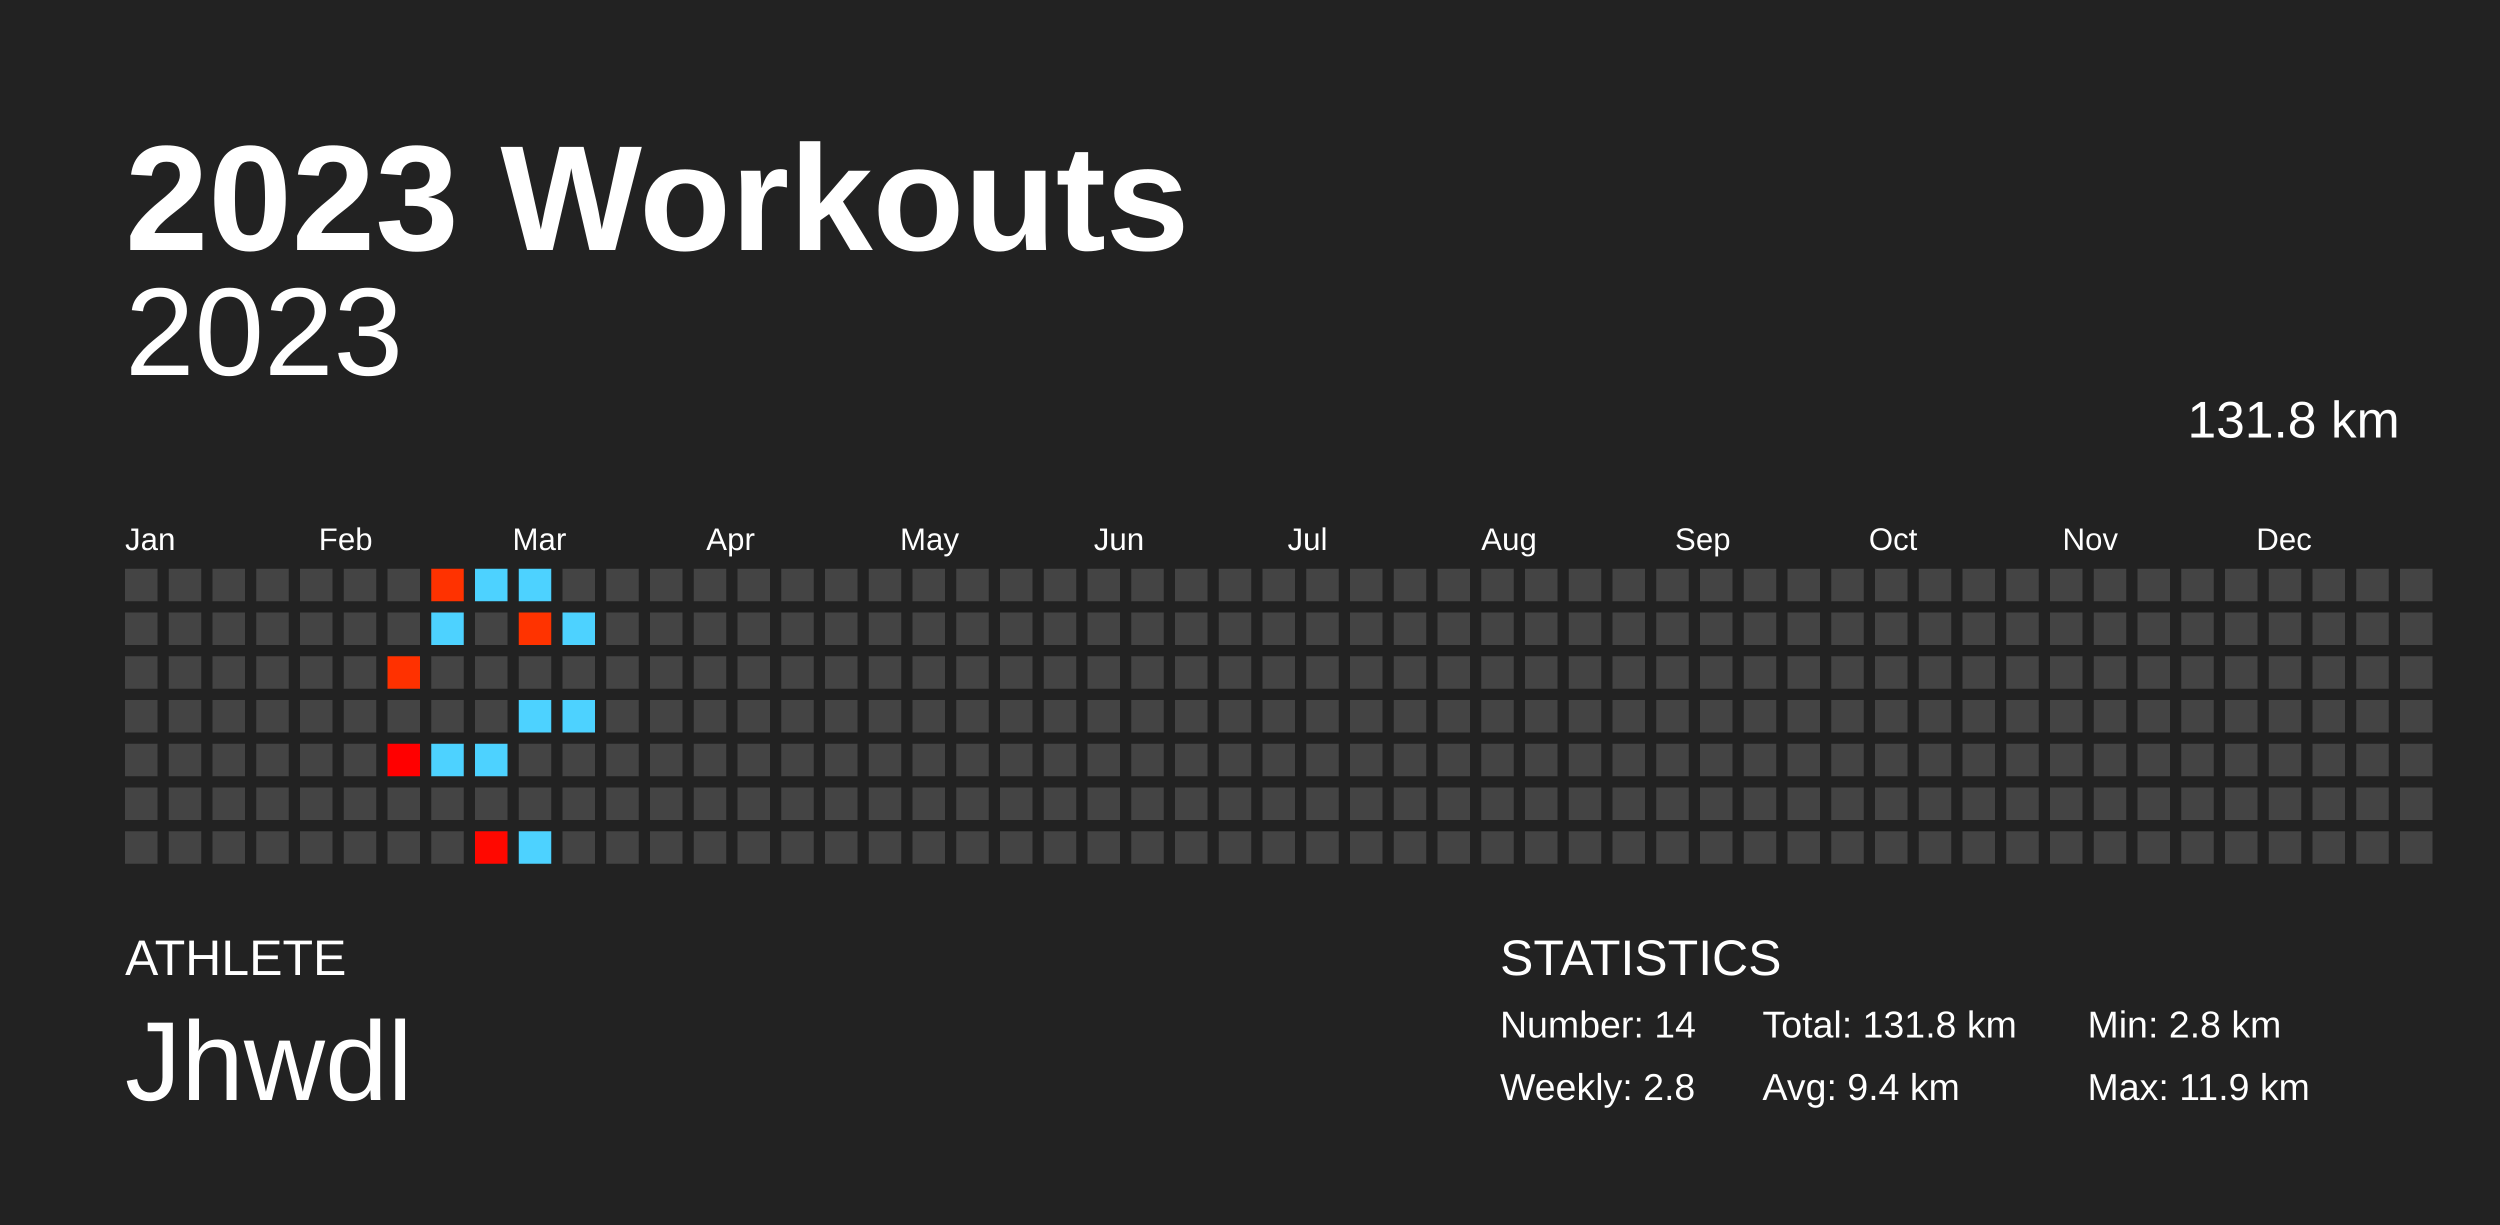
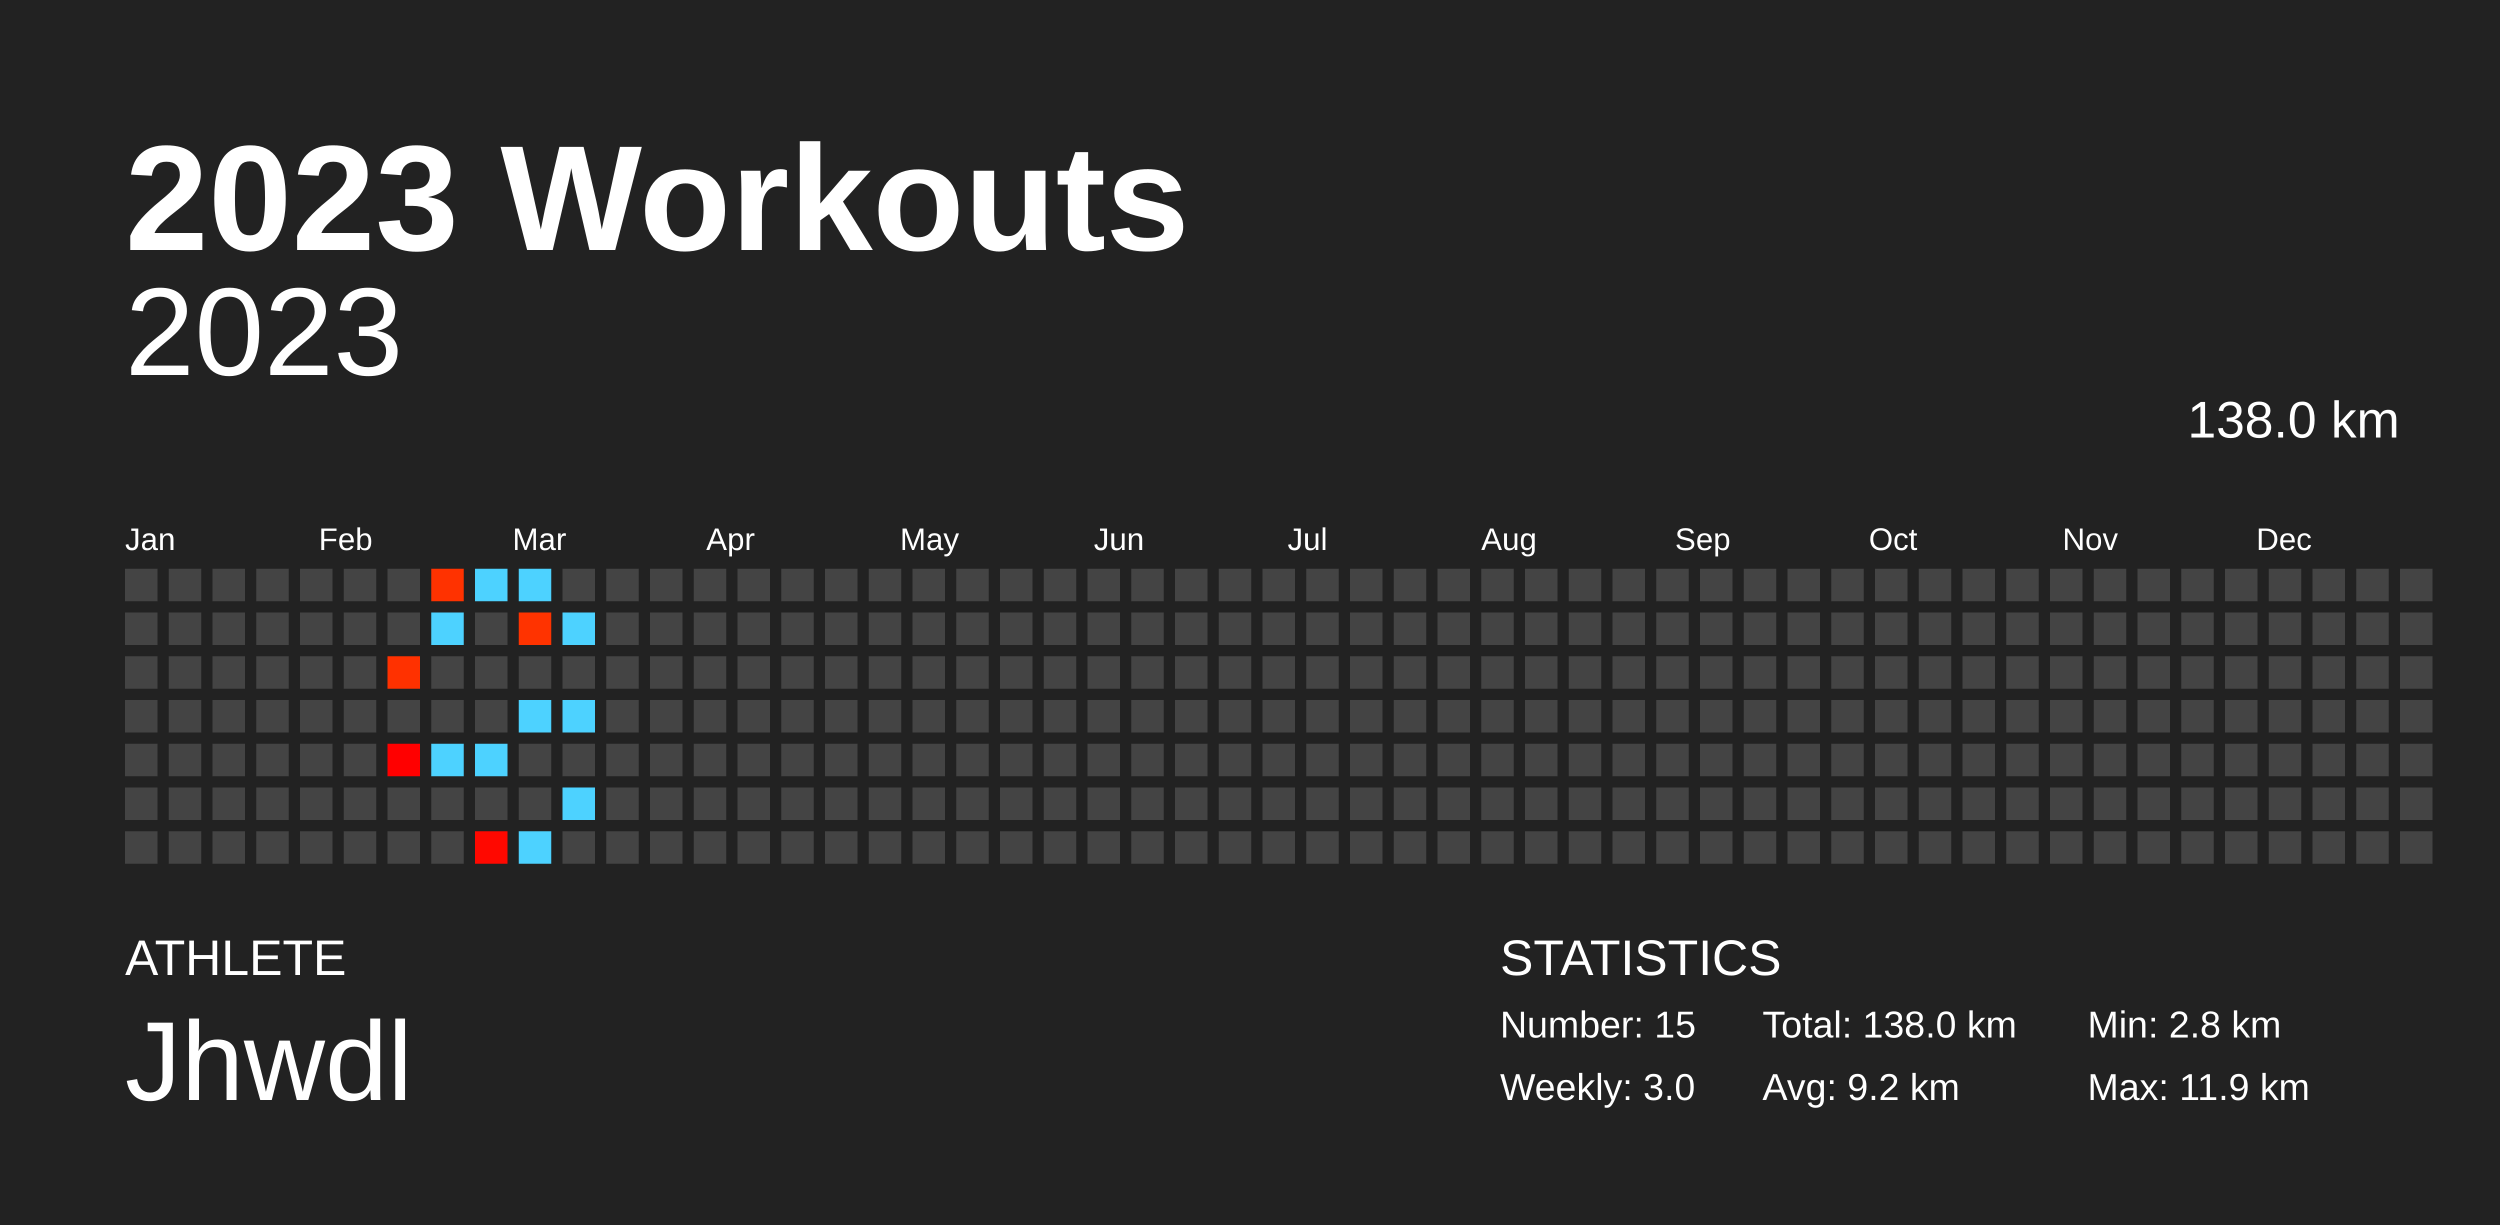
<svg xmlns="http://www.w3.org/2000/svg" baseProfile="full" height="98mm" version="1.1" viewBox="0,0,200,98" width="200mm">
  <defs />
  <rect fill="#222222" height="98" width="200" x="0" y="0" />
  <text fill="#FFFFFF" style="font-size:12px; font-family:Arial; font-weight:bold;" x="10" y="20">2023 Workouts</text>
  <text fill="#FFFFFF" style="font-size:4px; font-family:Arial" x="10" y="78">ATHLETE</text>
  <text fill="#FFFFFF" style="font-size:9px; font-family:Arial" x="10" y="88">Jhwdl</text>
  <text fill="#FFFFFF" style="font-size:4px; font-family:Arial" x="120" y="78">STATISTICS</text>
-   <text fill="#FFFFFF" style="font-size:3px; font-family:Arial" x="120" y="83">Number: 14</text>
-   <text fill="#FFFFFF" style="font-size:3px; font-family:Arial" x="120" y="88">Weekly: 2.8</text>
-   <text fill="#FFFFFF" style="font-size:3px; font-family:Arial" x="141" y="83">Total: 131.8 km</text>
-   <text fill="#FFFFFF" style="font-size:3px; font-family:Arial" x="141" y="88">Avg: 9.4 km</text>
+   <text fill="#FFFFFF" style="font-size:3px; font-family:Arial" x="120" y="83">Number: 15</text>
+   <text fill="#FFFFFF" style="font-size:3px; font-family:Arial" x="120" y="88">Weekly: 3.0</text>
+   <text fill="#FFFFFF" style="font-size:3px; font-family:Arial" x="141" y="83">Total: 138.0 km</text>
+   <text fill="#FFFFFF" style="font-size:3px; font-family:Arial" x="141" y="88">Avg: 9.2 km</text>
  <text fill="#FFFFFF" style="font-size:3px; font-family:Arial" x="167" y="83">Min: 2.8 km</text>
  <text fill="#FFFFFF" style="font-size:3px; font-family:Arial" x="167" y="88">Max: 11.9 km</text>
  <text alignment-baseline="hanging" fill="#FFFFFF" style="font-size:10.0px; font-family:Arial;" x="10" y="30">2023</text>
-   <text alignment-baseline="hanging" fill="#FFFFFF" style="font-size:4.125px; font-family:Arial;" x="175" y="35">131.8 km</text>
+   <text alignment-baseline="hanging" fill="#FFFFFF" style="font-size:4.125px; font-family:Arial;" x="175" y="35">138.0 km</text>
  <text fill="#FFFFFF" style="font-size:2.5px; font-family:Arial" x="10.0" y="44">Jan</text>
  <text fill="#FFFFFF" style="font-size:2.5px; font-family:Arial" x="25.5" y="44">Feb</text>
  <text fill="#FFFFFF" style="font-size:2.5px; font-family:Arial" x="41.0" y="44">Mar</text>
  <text fill="#FFFFFF" style="font-size:2.5px; font-family:Arial" x="56.5" y="44">Apr</text>
  <text fill="#FFFFFF" style="font-size:2.5px; font-family:Arial" x="72.0" y="44">May</text>
  <text fill="#FFFFFF" style="font-size:2.5px; font-family:Arial" x="87.5" y="44">Jun</text>
  <text fill="#FFFFFF" style="font-size:2.5px; font-family:Arial" x="103.0" y="44">Jul</text>
  <text fill="#FFFFFF" style="font-size:2.5px; font-family:Arial" x="118.5" y="44">Aug</text>
  <text fill="#FFFFFF" style="font-size:2.5px; font-family:Arial" x="134.0" y="44">Sep</text>
  <text fill="#FFFFFF" style="font-size:2.5px; font-family:Arial" x="149.5" y="44">Oct</text>
  <text fill="#FFFFFF" style="font-size:2.5px; font-family:Arial" x="165.0" y="44">Nov</text>
  <text fill="#FFFFFF" style="font-size:2.5px; font-family:Arial" x="180.5" y="44">Dec</text>
  <rect fill="#444444" height="2.6" width="2.6" x="10.0" y="45.5" />
  <rect fill="#444444" height="2.6" width="2.6" x="10.0" y="49.0" />
  <rect fill="#444444" height="2.6" width="2.6" x="10.0" y="52.5" />
  <rect fill="#444444" height="2.6" width="2.6" x="10.0" y="56.0" />
  <rect fill="#444444" height="2.6" width="2.6" x="10.0" y="59.5" />
  <rect fill="#444444" height="2.6" width="2.6" x="10.0" y="63.0" />
  <rect fill="#444444" height="2.6" width="2.6" x="10.0" y="66.5" />
  <rect fill="#444444" height="2.6" width="2.6" x="13.5" y="45.5" />
  <rect fill="#444444" height="2.6" width="2.6" x="13.5" y="49.0" />
  <rect fill="#444444" height="2.6" width="2.6" x="13.5" y="52.5" />
  <rect fill="#444444" height="2.6" width="2.6" x="13.5" y="56.0" />
  <rect fill="#444444" height="2.6" width="2.6" x="13.5" y="59.5" />
  <rect fill="#444444" height="2.6" width="2.6" x="13.5" y="63.0" />
  <rect fill="#444444" height="2.6" width="2.6" x="13.5" y="66.5" />
  <rect fill="#444444" height="2.6" width="2.6" x="17.0" y="45.5" />
  <rect fill="#444444" height="2.6" width="2.6" x="17.0" y="49.0" />
  <rect fill="#444444" height="2.6" width="2.6" x="17.0" y="52.5" />
  <rect fill="#444444" height="2.6" width="2.6" x="17.0" y="56.0" />
  <rect fill="#444444" height="2.6" width="2.6" x="17.0" y="59.5" />
  <rect fill="#444444" height="2.6" width="2.6" x="17.0" y="63.0" />
  <rect fill="#444444" height="2.6" width="2.6" x="17.0" y="66.5" />
  <rect fill="#444444" height="2.6" width="2.6" x="20.5" y="45.5" />
  <rect fill="#444444" height="2.6" width="2.6" x="20.5" y="49.0" />
  <rect fill="#444444" height="2.6" width="2.6" x="20.5" y="52.5" />
  <rect fill="#444444" height="2.6" width="2.6" x="20.5" y="56.0" />
  <rect fill="#444444" height="2.6" width="2.6" x="20.5" y="59.5" />
  <rect fill="#444444" height="2.6" width="2.6" x="20.5" y="63.0" />
  <rect fill="#444444" height="2.6" width="2.6" x="20.5" y="66.5" />
  <rect fill="#444444" height="2.6" width="2.6" x="24.0" y="45.5" />
  <rect fill="#444444" height="2.6" width="2.6" x="24.0" y="49.0" />
  <rect fill="#444444" height="2.6" width="2.6" x="24.0" y="52.5" />
  <rect fill="#444444" height="2.6" width="2.6" x="24.0" y="56.0" />
  <rect fill="#444444" height="2.6" width="2.6" x="24.0" y="59.5" />
  <rect fill="#444444" height="2.6" width="2.6" x="24.0" y="63.0" />
  <rect fill="#444444" height="2.6" width="2.6" x="24.0" y="66.5" />
  <rect fill="#444444" height="2.6" width="2.6" x="27.5" y="45.5" />
  <rect fill="#444444" height="2.6" width="2.6" x="27.5" y="49.0" />
  <rect fill="#444444" height="2.6" width="2.6" x="27.5" y="52.5" />
  <rect fill="#444444" height="2.6" width="2.6" x="27.5" y="56.0" />
  <rect fill="#444444" height="2.6" width="2.6" x="27.5" y="59.5" />
  <rect fill="#444444" height="2.6" width="2.6" x="27.5" y="63.0" />
  <rect fill="#444444" height="2.6" width="2.6" x="27.5" y="66.5" />
  <rect fill="#444444" height="2.6" width="2.6" x="31.0" y="45.5" />
  <rect fill="#444444" height="2.6" width="2.6" x="31.0" y="49.0" />
  <rect fill="#ff3100" height="2.6" width="2.6" x="31.0" y="52.5" />
  <rect fill="#444444" height="2.6" width="2.6" x="31.0" y="56.0" />
  <rect fill="#ff0000" height="2.6" width="2.6" x="31.0" y="59.5" />
  <rect fill="#444444" height="2.6" width="2.6" x="31.0" y="63.0" />
  <rect fill="#444444" height="2.6" width="2.6" x="31.0" y="66.5" />
  <rect fill="#ff3200" height="2.6" width="2.6" x="34.5" y="45.5" />
  <rect fill="#4dd2ff" height="2.6" width="2.6" x="34.5" y="49.0" />
  <rect fill="#444444" height="2.6" width="2.6" x="34.5" y="52.5" />
  <rect fill="#444444" height="2.6" width="2.6" x="34.5" y="56.0" />
  <rect fill="#4dd2ff" height="2.6" width="2.6" x="34.5" y="59.5" />
  <rect fill="#444444" height="2.6" width="2.6" x="34.5" y="63.0" />
  <rect fill="#444444" height="2.6" width="2.6" x="34.5" y="66.5" />
  <rect fill="#4dd2ff" height="2.6" width="2.6" x="38.0" y="45.5" />
  <rect fill="#444444" height="2.6" width="2.6" x="38.0" y="49.0" />
  <rect fill="#444444" height="2.6" width="2.6" x="38.0" y="52.5" />
  <rect fill="#444444" height="2.6" width="2.6" x="38.0" y="56.0" />
  <rect fill="#4dd2ff" height="2.6" width="2.6" x="38.0" y="59.5" />
  <rect fill="#444444" height="2.6" width="2.6" x="38.0" y="63.0" />
  <rect fill="#ff0800" height="2.6" width="2.6" x="38.0" y="66.5" />
  <rect fill="#4dd2ff" height="2.6" width="2.6" x="41.5" y="45.5" />
  <rect fill="#ff3300" height="2.6" width="2.6" x="41.5" y="49.0" />
  <rect fill="#444444" height="2.6" width="2.6" x="41.5" y="52.5" />
  <rect fill="#4dd2ff" height="2.6" width="2.6" x="41.5" y="56.0" />
  <rect fill="#444444" height="2.6" width="2.6" x="41.5" y="59.5" />
  <rect fill="#444444" height="2.6" width="2.6" x="41.5" y="63.0" />
  <rect fill="#4dd2ff" height="2.6" width="2.6" x="41.5" y="66.5" />
  <rect fill="#444444" height="2.6" width="2.6" x="45.0" y="45.5" />
  <rect fill="#4dd2ff" height="2.6" width="2.6" x="45.0" y="49.0" />
  <rect fill="#444444" height="2.6" width="2.6" x="45.0" y="52.5" />
  <rect fill="#4dd2ff" height="2.6" width="2.6" x="45.0" y="56.0" />
  <rect fill="#444444" height="2.6" width="2.6" x="45.0" y="59.5" />
-   <rect fill="#444444" height="2.6" width="2.6" x="45.0" y="63.0" />
+   <rect fill="#4dd2ff" height="2.6" width="2.6" x="45.0" y="63.0" />
  <rect fill="#444444" height="2.6" width="2.6" x="45.0" y="66.5" />
  <rect fill="#444444" height="2.6" width="2.6" x="48.5" y="45.5" />
  <rect fill="#444444" height="2.6" width="2.6" x="48.5" y="49.0" />
  <rect fill="#444444" height="2.6" width="2.6" x="48.5" y="52.5" />
  <rect fill="#444444" height="2.6" width="2.6" x="48.5" y="56.0" />
  <rect fill="#444444" height="2.6" width="2.6" x="48.5" y="59.5" />
  <rect fill="#444444" height="2.6" width="2.6" x="48.5" y="63.0" />
  <rect fill="#444444" height="2.6" width="2.6" x="48.5" y="66.5" />
  <rect fill="#444444" height="2.6" width="2.6" x="52.0" y="45.5" />
  <rect fill="#444444" height="2.6" width="2.6" x="52.0" y="49.0" />
  <rect fill="#444444" height="2.6" width="2.6" x="52.0" y="52.5" />
  <rect fill="#444444" height="2.6" width="2.6" x="52.0" y="56.0" />
  <rect fill="#444444" height="2.6" width="2.6" x="52.0" y="59.5" />
  <rect fill="#444444" height="2.6" width="2.6" x="52.0" y="63.0" />
  <rect fill="#444444" height="2.6" width="2.6" x="52.0" y="66.5" />
  <rect fill="#444444" height="2.6" width="2.6" x="55.5" y="45.5" />
  <rect fill="#444444" height="2.6" width="2.6" x="55.5" y="49.0" />
  <rect fill="#444444" height="2.6" width="2.6" x="55.5" y="52.5" />
  <rect fill="#444444" height="2.6" width="2.6" x="55.5" y="56.0" />
  <rect fill="#444444" height="2.6" width="2.6" x="55.5" y="59.5" />
  <rect fill="#444444" height="2.6" width="2.6" x="55.5" y="63.0" />
  <rect fill="#444444" height="2.6" width="2.6" x="55.5" y="66.5" />
  <rect fill="#444444" height="2.6" width="2.6" x="59.0" y="45.5" />
  <rect fill="#444444" height="2.6" width="2.6" x="59.0" y="49.0" />
  <rect fill="#444444" height="2.6" width="2.6" x="59.0" y="52.5" />
  <rect fill="#444444" height="2.6" width="2.6" x="59.0" y="56.0" />
  <rect fill="#444444" height="2.6" width="2.6" x="59.0" y="59.5" />
  <rect fill="#444444" height="2.6" width="2.6" x="59.0" y="63.0" />
  <rect fill="#444444" height="2.6" width="2.6" x="59.0" y="66.5" />
  <rect fill="#444444" height="2.6" width="2.6" x="62.5" y="45.5" />
  <rect fill="#444444" height="2.6" width="2.6" x="62.5" y="49.0" />
  <rect fill="#444444" height="2.6" width="2.6" x="62.5" y="52.5" />
  <rect fill="#444444" height="2.6" width="2.6" x="62.5" y="56.0" />
  <rect fill="#444444" height="2.6" width="2.6" x="62.5" y="59.5" />
  <rect fill="#444444" height="2.6" width="2.6" x="62.5" y="63.0" />
  <rect fill="#444444" height="2.6" width="2.6" x="62.5" y="66.5" />
  <rect fill="#444444" height="2.6" width="2.6" x="66.0" y="45.5" />
  <rect fill="#444444" height="2.6" width="2.6" x="66.0" y="49.0" />
  <rect fill="#444444" height="2.6" width="2.6" x="66.0" y="52.5" />
  <rect fill="#444444" height="2.6" width="2.6" x="66.0" y="56.0" />
  <rect fill="#444444" height="2.6" width="2.6" x="66.0" y="59.5" />
  <rect fill="#444444" height="2.6" width="2.6" x="66.0" y="63.0" />
  <rect fill="#444444" height="2.6" width="2.6" x="66.0" y="66.5" />
  <rect fill="#444444" height="2.6" width="2.6" x="69.5" y="45.5" />
  <rect fill="#444444" height="2.6" width="2.6" x="69.5" y="49.0" />
  <rect fill="#444444" height="2.6" width="2.6" x="69.5" y="52.5" />
  <rect fill="#444444" height="2.6" width="2.6" x="69.5" y="56.0" />
  <rect fill="#444444" height="2.6" width="2.6" x="69.5" y="59.5" />
  <rect fill="#444444" height="2.6" width="2.6" x="69.5" y="63.0" />
  <rect fill="#444444" height="2.6" width="2.6" x="69.5" y="66.5" />
  <rect fill="#444444" height="2.6" width="2.6" x="73.0" y="45.5" />
  <rect fill="#444444" height="2.6" width="2.6" x="73.0" y="49.0" />
  <rect fill="#444444" height="2.6" width="2.6" x="73.0" y="52.5" />
  <rect fill="#444444" height="2.6" width="2.6" x="73.0" y="56.0" />
  <rect fill="#444444" height="2.6" width="2.6" x="73.0" y="59.5" />
  <rect fill="#444444" height="2.6" width="2.6" x="73.0" y="63.0" />
  <rect fill="#444444" height="2.6" width="2.6" x="73.0" y="66.5" />
  <rect fill="#444444" height="2.6" width="2.6" x="76.5" y="45.5" />
  <rect fill="#444444" height="2.6" width="2.6" x="76.5" y="49.0" />
  <rect fill="#444444" height="2.6" width="2.6" x="76.5" y="52.5" />
  <rect fill="#444444" height="2.6" width="2.6" x="76.5" y="56.0" />
  <rect fill="#444444" height="2.6" width="2.6" x="76.5" y="59.5" />
  <rect fill="#444444" height="2.6" width="2.6" x="76.5" y="63.0" />
  <rect fill="#444444" height="2.6" width="2.6" x="76.5" y="66.5" />
  <rect fill="#444444" height="2.6" width="2.6" x="80.0" y="45.5" />
  <rect fill="#444444" height="2.6" width="2.6" x="80.0" y="49.0" />
  <rect fill="#444444" height="2.6" width="2.6" x="80.0" y="52.5" />
  <rect fill="#444444" height="2.6" width="2.6" x="80.0" y="56.0" />
  <rect fill="#444444" height="2.6" width="2.6" x="80.0" y="59.5" />
  <rect fill="#444444" height="2.6" width="2.6" x="80.0" y="63.0" />
  <rect fill="#444444" height="2.6" width="2.6" x="80.0" y="66.5" />
  <rect fill="#444444" height="2.6" width="2.6" x="83.5" y="45.5" />
  <rect fill="#444444" height="2.6" width="2.6" x="83.5" y="49.0" />
  <rect fill="#444444" height="2.6" width="2.6" x="83.5" y="52.5" />
  <rect fill="#444444" height="2.6" width="2.6" x="83.5" y="56.0" />
  <rect fill="#444444" height="2.6" width="2.6" x="83.5" y="59.5" />
  <rect fill="#444444" height="2.6" width="2.6" x="83.5" y="63.0" />
  <rect fill="#444444" height="2.6" width="2.6" x="83.5" y="66.5" />
  <rect fill="#444444" height="2.6" width="2.6" x="87.0" y="45.5" />
  <rect fill="#444444" height="2.6" width="2.6" x="87.0" y="49.0" />
  <rect fill="#444444" height="2.6" width="2.6" x="87.0" y="52.5" />
  <rect fill="#444444" height="2.6" width="2.6" x="87.0" y="56.0" />
  <rect fill="#444444" height="2.6" width="2.6" x="87.0" y="59.5" />
  <rect fill="#444444" height="2.6" width="2.6" x="87.0" y="63.0" />
  <rect fill="#444444" height="2.6" width="2.6" x="87.0" y="66.5" />
  <rect fill="#444444" height="2.6" width="2.6" x="90.5" y="45.5" />
  <rect fill="#444444" height="2.6" width="2.6" x="90.5" y="49.0" />
  <rect fill="#444444" height="2.6" width="2.6" x="90.5" y="52.5" />
  <rect fill="#444444" height="2.6" width="2.6" x="90.5" y="56.0" />
  <rect fill="#444444" height="2.6" width="2.6" x="90.5" y="59.5" />
  <rect fill="#444444" height="2.6" width="2.6" x="90.5" y="63.0" />
  <rect fill="#444444" height="2.6" width="2.6" x="90.5" y="66.5" />
  <rect fill="#444444" height="2.6" width="2.6" x="94.0" y="45.5" />
  <rect fill="#444444" height="2.6" width="2.6" x="94.0" y="49.0" />
  <rect fill="#444444" height="2.6" width="2.6" x="94.0" y="52.5" />
  <rect fill="#444444" height="2.6" width="2.6" x="94.0" y="56.0" />
  <rect fill="#444444" height="2.6" width="2.6" x="94.0" y="59.5" />
  <rect fill="#444444" height="2.6" width="2.6" x="94.0" y="63.0" />
  <rect fill="#444444" height="2.6" width="2.6" x="94.0" y="66.5" />
  <rect fill="#444444" height="2.6" width="2.6" x="97.5" y="45.5" />
  <rect fill="#444444" height="2.6" width="2.6" x="97.5" y="49.0" />
  <rect fill="#444444" height="2.6" width="2.6" x="97.5" y="52.5" />
  <rect fill="#444444" height="2.6" width="2.6" x="97.5" y="56.0" />
  <rect fill="#444444" height="2.6" width="2.6" x="97.5" y="59.5" />
  <rect fill="#444444" height="2.6" width="2.6" x="97.5" y="63.0" />
  <rect fill="#444444" height="2.6" width="2.6" x="97.5" y="66.5" />
  <rect fill="#444444" height="2.6" width="2.6" x="101.0" y="45.5" />
  <rect fill="#444444" height="2.6" width="2.6" x="101.0" y="49.0" />
  <rect fill="#444444" height="2.6" width="2.6" x="101.0" y="52.5" />
  <rect fill="#444444" height="2.6" width="2.6" x="101.0" y="56.0" />
  <rect fill="#444444" height="2.6" width="2.6" x="101.0" y="59.5" />
  <rect fill="#444444" height="2.6" width="2.6" x="101.0" y="63.0" />
  <rect fill="#444444" height="2.6" width="2.6" x="101.0" y="66.5" />
  <rect fill="#444444" height="2.6" width="2.6" x="104.5" y="45.5" />
  <rect fill="#444444" height="2.6" width="2.6" x="104.5" y="49.0" />
  <rect fill="#444444" height="2.6" width="2.6" x="104.5" y="52.5" />
  <rect fill="#444444" height="2.6" width="2.6" x="104.5" y="56.0" />
  <rect fill="#444444" height="2.6" width="2.6" x="104.5" y="59.5" />
  <rect fill="#444444" height="2.6" width="2.6" x="104.5" y="63.0" />
  <rect fill="#444444" height="2.6" width="2.6" x="104.5" y="66.5" />
  <rect fill="#444444" height="2.6" width="2.6" x="108.0" y="45.5" />
  <rect fill="#444444" height="2.6" width="2.6" x="108.0" y="49.0" />
  <rect fill="#444444" height="2.6" width="2.6" x="108.0" y="52.5" />
  <rect fill="#444444" height="2.6" width="2.6" x="108.0" y="56.0" />
  <rect fill="#444444" height="2.6" width="2.6" x="108.0" y="59.5" />
  <rect fill="#444444" height="2.6" width="2.6" x="108.0" y="63.0" />
  <rect fill="#444444" height="2.6" width="2.6" x="108.0" y="66.5" />
  <rect fill="#444444" height="2.6" width="2.6" x="111.5" y="45.5" />
  <rect fill="#444444" height="2.6" width="2.6" x="111.5" y="49.0" />
  <rect fill="#444444" height="2.6" width="2.6" x="111.5" y="52.5" />
  <rect fill="#444444" height="2.6" width="2.6" x="111.5" y="56.0" />
  <rect fill="#444444" height="2.6" width="2.6" x="111.5" y="59.5" />
  <rect fill="#444444" height="2.6" width="2.6" x="111.5" y="63.0" />
  <rect fill="#444444" height="2.6" width="2.6" x="111.5" y="66.5" />
  <rect fill="#444444" height="2.6" width="2.6" x="115.0" y="45.5" />
  <rect fill="#444444" height="2.6" width="2.6" x="115.0" y="49.0" />
  <rect fill="#444444" height="2.6" width="2.6" x="115.0" y="52.5" />
  <rect fill="#444444" height="2.6" width="2.6" x="115.0" y="56.0" />
  <rect fill="#444444" height="2.6" width="2.6" x="115.0" y="59.5" />
  <rect fill="#444444" height="2.6" width="2.6" x="115.0" y="63.0" />
  <rect fill="#444444" height="2.6" width="2.6" x="115.0" y="66.5" />
  <rect fill="#444444" height="2.6" width="2.6" x="118.5" y="45.5" />
  <rect fill="#444444" height="2.6" width="2.6" x="118.5" y="49.0" />
  <rect fill="#444444" height="2.6" width="2.6" x="118.5" y="52.5" />
  <rect fill="#444444" height="2.6" width="2.6" x="118.5" y="56.0" />
  <rect fill="#444444" height="2.6" width="2.6" x="118.5" y="59.5" />
  <rect fill="#444444" height="2.6" width="2.6" x="118.5" y="63.0" />
  <rect fill="#444444" height="2.6" width="2.6" x="118.5" y="66.5" />
  <rect fill="#444444" height="2.6" width="2.6" x="122.0" y="45.5" />
  <rect fill="#444444" height="2.6" width="2.6" x="122.0" y="49.0" />
  <rect fill="#444444" height="2.6" width="2.6" x="122.0" y="52.5" />
  <rect fill="#444444" height="2.6" width="2.6" x="122.0" y="56.0" />
  <rect fill="#444444" height="2.6" width="2.6" x="122.0" y="59.5" />
  <rect fill="#444444" height="2.6" width="2.6" x="122.0" y="63.0" />
  <rect fill="#444444" height="2.6" width="2.6" x="122.0" y="66.5" />
  <rect fill="#444444" height="2.6" width="2.6" x="125.5" y="45.5" />
  <rect fill="#444444" height="2.6" width="2.6" x="125.5" y="49.0" />
  <rect fill="#444444" height="2.6" width="2.6" x="125.5" y="52.5" />
  <rect fill="#444444" height="2.6" width="2.6" x="125.5" y="56.0" />
  <rect fill="#444444" height="2.6" width="2.6" x="125.5" y="59.5" />
  <rect fill="#444444" height="2.6" width="2.6" x="125.5" y="63.0" />
  <rect fill="#444444" height="2.6" width="2.6" x="125.5" y="66.5" />
  <rect fill="#444444" height="2.6" width="2.6" x="129.0" y="45.5" />
  <rect fill="#444444" height="2.6" width="2.6" x="129.0" y="49.0" />
  <rect fill="#444444" height="2.6" width="2.6" x="129.0" y="52.5" />
  <rect fill="#444444" height="2.6" width="2.6" x="129.0" y="56.0" />
  <rect fill="#444444" height="2.6" width="2.6" x="129.0" y="59.5" />
  <rect fill="#444444" height="2.6" width="2.6" x="129.0" y="63.0" />
  <rect fill="#444444" height="2.6" width="2.6" x="129.0" y="66.5" />
  <rect fill="#444444" height="2.6" width="2.6" x="132.5" y="45.5" />
  <rect fill="#444444" height="2.6" width="2.6" x="132.5" y="49.0" />
  <rect fill="#444444" height="2.6" width="2.6" x="132.5" y="52.5" />
  <rect fill="#444444" height="2.6" width="2.6" x="132.5" y="56.0" />
  <rect fill="#444444" height="2.6" width="2.6" x="132.5" y="59.5" />
  <rect fill="#444444" height="2.6" width="2.6" x="132.5" y="63.0" />
  <rect fill="#444444" height="2.6" width="2.6" x="132.5" y="66.5" />
  <rect fill="#444444" height="2.6" width="2.6" x="136.0" y="45.5" />
  <rect fill="#444444" height="2.6" width="2.6" x="136.0" y="49.0" />
  <rect fill="#444444" height="2.6" width="2.6" x="136.0" y="52.5" />
  <rect fill="#444444" height="2.6" width="2.6" x="136.0" y="56.0" />
  <rect fill="#444444" height="2.6" width="2.6" x="136.0" y="59.5" />
  <rect fill="#444444" height="2.6" width="2.6" x="136.0" y="63.0" />
  <rect fill="#444444" height="2.6" width="2.6" x="136.0" y="66.5" />
  <rect fill="#444444" height="2.6" width="2.6" x="139.5" y="45.5" />
  <rect fill="#444444" height="2.6" width="2.6" x="139.5" y="49.0" />
  <rect fill="#444444" height="2.6" width="2.6" x="139.5" y="52.5" />
  <rect fill="#444444" height="2.6" width="2.6" x="139.5" y="56.0" />
  <rect fill="#444444" height="2.6" width="2.6" x="139.5" y="59.5" />
  <rect fill="#444444" height="2.6" width="2.6" x="139.5" y="63.0" />
  <rect fill="#444444" height="2.6" width="2.6" x="139.5" y="66.5" />
  <rect fill="#444444" height="2.6" width="2.6" x="143.0" y="45.5" />
  <rect fill="#444444" height="2.6" width="2.6" x="143.0" y="49.0" />
  <rect fill="#444444" height="2.6" width="2.6" x="143.0" y="52.5" />
  <rect fill="#444444" height="2.6" width="2.6" x="143.0" y="56.0" />
  <rect fill="#444444" height="2.6" width="2.6" x="143.0" y="59.5" />
  <rect fill="#444444" height="2.6" width="2.6" x="143.0" y="63.0" />
  <rect fill="#444444" height="2.6" width="2.6" x="143.0" y="66.5" />
  <rect fill="#444444" height="2.6" width="2.6" x="146.5" y="45.5" />
  <rect fill="#444444" height="2.6" width="2.6" x="146.5" y="49.0" />
  <rect fill="#444444" height="2.6" width="2.6" x="146.5" y="52.5" />
  <rect fill="#444444" height="2.6" width="2.6" x="146.5" y="56.0" />
  <rect fill="#444444" height="2.6" width="2.6" x="146.5" y="59.5" />
  <rect fill="#444444" height="2.6" width="2.6" x="146.5" y="63.0" />
  <rect fill="#444444" height="2.6" width="2.6" x="146.5" y="66.5" />
  <rect fill="#444444" height="2.6" width="2.6" x="150.0" y="45.5" />
  <rect fill="#444444" height="2.6" width="2.6" x="150.0" y="49.0" />
  <rect fill="#444444" height="2.6" width="2.6" x="150.0" y="52.5" />
  <rect fill="#444444" height="2.6" width="2.6" x="150.0" y="56.0" />
  <rect fill="#444444" height="2.6" width="2.6" x="150.0" y="59.5" />
  <rect fill="#444444" height="2.6" width="2.6" x="150.0" y="63.0" />
  <rect fill="#444444" height="2.6" width="2.6" x="150.0" y="66.5" />
  <rect fill="#444444" height="2.6" width="2.6" x="153.5" y="45.5" />
  <rect fill="#444444" height="2.6" width="2.6" x="153.5" y="49.0" />
  <rect fill="#444444" height="2.6" width="2.6" x="153.5" y="52.5" />
  <rect fill="#444444" height="2.6" width="2.6" x="153.5" y="56.0" />
  <rect fill="#444444" height="2.6" width="2.6" x="153.5" y="59.5" />
  <rect fill="#444444" height="2.6" width="2.6" x="153.5" y="63.0" />
  <rect fill="#444444" height="2.6" width="2.6" x="153.5" y="66.5" />
  <rect fill="#444444" height="2.6" width="2.6" x="157.0" y="45.5" />
  <rect fill="#444444" height="2.6" width="2.6" x="157.0" y="49.0" />
  <rect fill="#444444" height="2.6" width="2.6" x="157.0" y="52.5" />
  <rect fill="#444444" height="2.6" width="2.6" x="157.0" y="56.0" />
  <rect fill="#444444" height="2.6" width="2.6" x="157.0" y="59.5" />
  <rect fill="#444444" height="2.6" width="2.6" x="157.0" y="63.0" />
  <rect fill="#444444" height="2.6" width="2.6" x="157.0" y="66.5" />
  <rect fill="#444444" height="2.6" width="2.6" x="160.5" y="45.5" />
  <rect fill="#444444" height="2.6" width="2.6" x="160.5" y="49.0" />
  <rect fill="#444444" height="2.6" width="2.6" x="160.5" y="52.5" />
  <rect fill="#444444" height="2.6" width="2.6" x="160.5" y="56.0" />
  <rect fill="#444444" height="2.6" width="2.6" x="160.5" y="59.5" />
  <rect fill="#444444" height="2.6" width="2.6" x="160.5" y="63.0" />
  <rect fill="#444444" height="2.6" width="2.6" x="160.5" y="66.5" />
  <rect fill="#444444" height="2.6" width="2.6" x="164.0" y="45.5" />
  <rect fill="#444444" height="2.6" width="2.6" x="164.0" y="49.0" />
  <rect fill="#444444" height="2.6" width="2.6" x="164.0" y="52.5" />
  <rect fill="#444444" height="2.6" width="2.6" x="164.0" y="56.0" />
  <rect fill="#444444" height="2.6" width="2.6" x="164.0" y="59.5" />
  <rect fill="#444444" height="2.6" width="2.6" x="164.0" y="63.0" />
  <rect fill="#444444" height="2.6" width="2.6" x="164.0" y="66.5" />
  <rect fill="#444444" height="2.6" width="2.6" x="167.5" y="45.5" />
  <rect fill="#444444" height="2.6" width="2.6" x="167.5" y="49.0" />
  <rect fill="#444444" height="2.6" width="2.6" x="167.5" y="52.5" />
  <rect fill="#444444" height="2.6" width="2.6" x="167.5" y="56.0" />
  <rect fill="#444444" height="2.6" width="2.6" x="167.5" y="59.5" />
  <rect fill="#444444" height="2.6" width="2.6" x="167.5" y="63.0" />
  <rect fill="#444444" height="2.6" width="2.6" x="167.5" y="66.5" />
  <rect fill="#444444" height="2.6" width="2.6" x="171.0" y="45.5" />
  <rect fill="#444444" height="2.6" width="2.6" x="171.0" y="49.0" />
  <rect fill="#444444" height="2.6" width="2.6" x="171.0" y="52.5" />
  <rect fill="#444444" height="2.6" width="2.6" x="171.0" y="56.0" />
  <rect fill="#444444" height="2.6" width="2.6" x="171.0" y="59.5" />
  <rect fill="#444444" height="2.6" width="2.6" x="171.0" y="63.0" />
  <rect fill="#444444" height="2.6" width="2.6" x="171.0" y="66.5" />
  <rect fill="#444444" height="2.6" width="2.6" x="174.5" y="45.5" />
  <rect fill="#444444" height="2.6" width="2.6" x="174.5" y="49.0" />
  <rect fill="#444444" height="2.6" width="2.6" x="174.5" y="52.5" />
  <rect fill="#444444" height="2.6" width="2.6" x="174.5" y="56.0" />
  <rect fill="#444444" height="2.6" width="2.6" x="174.5" y="59.5" />
  <rect fill="#444444" height="2.6" width="2.6" x="174.5" y="63.0" />
  <rect fill="#444444" height="2.6" width="2.6" x="174.5" y="66.5" />
  <rect fill="#444444" height="2.6" width="2.6" x="178.0" y="45.5" />
  <rect fill="#444444" height="2.6" width="2.6" x="178.0" y="49.0" />
  <rect fill="#444444" height="2.6" width="2.6" x="178.0" y="52.5" />
  <rect fill="#444444" height="2.6" width="2.6" x="178.0" y="56.0" />
  <rect fill="#444444" height="2.6" width="2.6" x="178.0" y="59.5" />
  <rect fill="#444444" height="2.6" width="2.6" x="178.0" y="63.0" />
  <rect fill="#444444" height="2.6" width="2.6" x="178.0" y="66.5" />
  <rect fill="#444444" height="2.6" width="2.6" x="181.5" y="45.5" />
  <rect fill="#444444" height="2.6" width="2.6" x="181.5" y="49.0" />
  <rect fill="#444444" height="2.6" width="2.6" x="181.5" y="52.5" />
  <rect fill="#444444" height="2.6" width="2.6" x="181.5" y="56.0" />
  <rect fill="#444444" height="2.6" width="2.6" x="181.5" y="59.5" />
  <rect fill="#444444" height="2.6" width="2.6" x="181.5" y="63.0" />
  <rect fill="#444444" height="2.6" width="2.6" x="181.5" y="66.5" />
  <rect fill="#444444" height="2.6" width="2.6" x="185.0" y="45.5" />
  <rect fill="#444444" height="2.6" width="2.6" x="185.0" y="49.0" />
  <rect fill="#444444" height="2.6" width="2.6" x="185.0" y="52.5" />
  <rect fill="#444444" height="2.6" width="2.6" x="185.0" y="56.0" />
  <rect fill="#444444" height="2.6" width="2.6" x="185.0" y="59.5" />
  <rect fill="#444444" height="2.6" width="2.6" x="185.0" y="63.0" />
  <rect fill="#444444" height="2.6" width="2.6" x="185.0" y="66.5" />
  <rect fill="#444444" height="2.6" width="2.6" x="188.5" y="45.5" />
  <rect fill="#444444" height="2.6" width="2.6" x="188.5" y="49.0" />
  <rect fill="#444444" height="2.6" width="2.6" x="188.5" y="52.5" />
  <rect fill="#444444" height="2.6" width="2.6" x="188.5" y="56.0" />
  <rect fill="#444444" height="2.6" width="2.6" x="188.5" y="59.5" />
  <rect fill="#444444" height="2.6" width="2.6" x="188.5" y="63.0" />
  <rect fill="#444444" height="2.6" width="2.6" x="188.5" y="66.5" />
  <rect fill="#444444" height="2.6" width="2.6" x="192.0" y="45.5" />
  <rect fill="#444444" height="2.6" width="2.6" x="192.0" y="49.0" />
  <rect fill="#444444" height="2.6" width="2.6" x="192.0" y="52.5" />
  <rect fill="#444444" height="2.6" width="2.6" x="192.0" y="56.0" />
  <rect fill="#444444" height="2.6" width="2.6" x="192.0" y="59.5" />
  <rect fill="#444444" height="2.6" width="2.6" x="192.0" y="63.0" />
  <rect fill="#444444" height="2.6" width="2.6" x="192.0" y="66.5" />
</svg>
